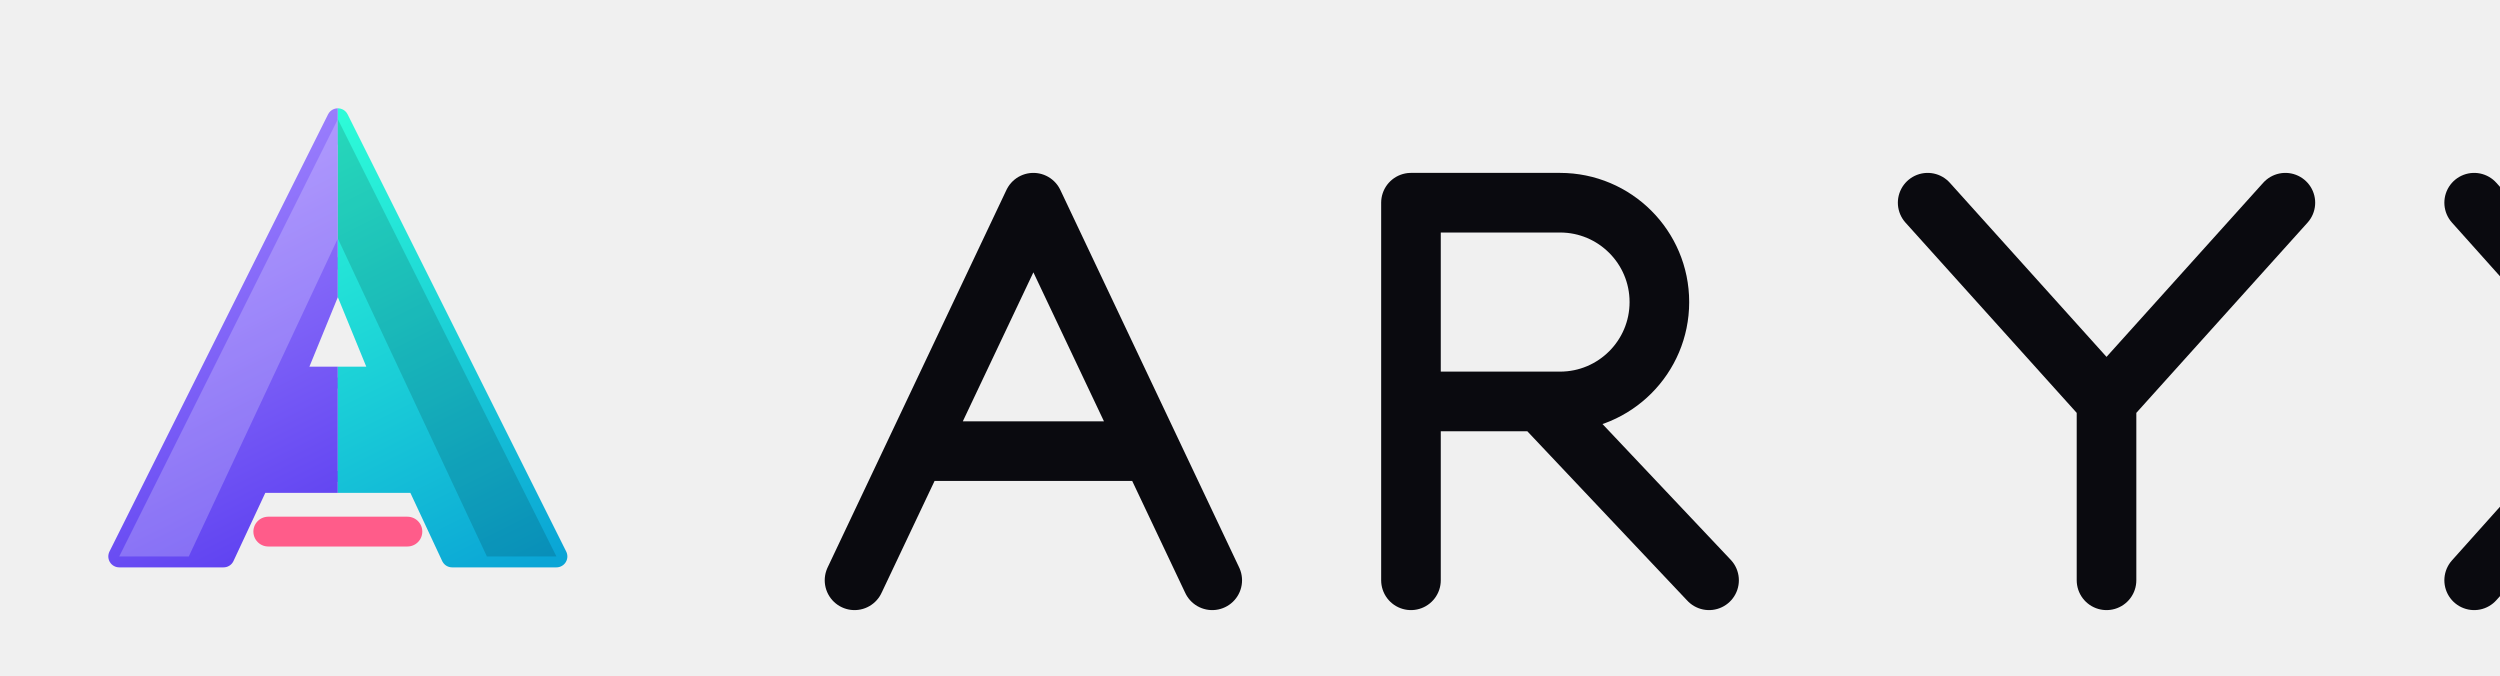
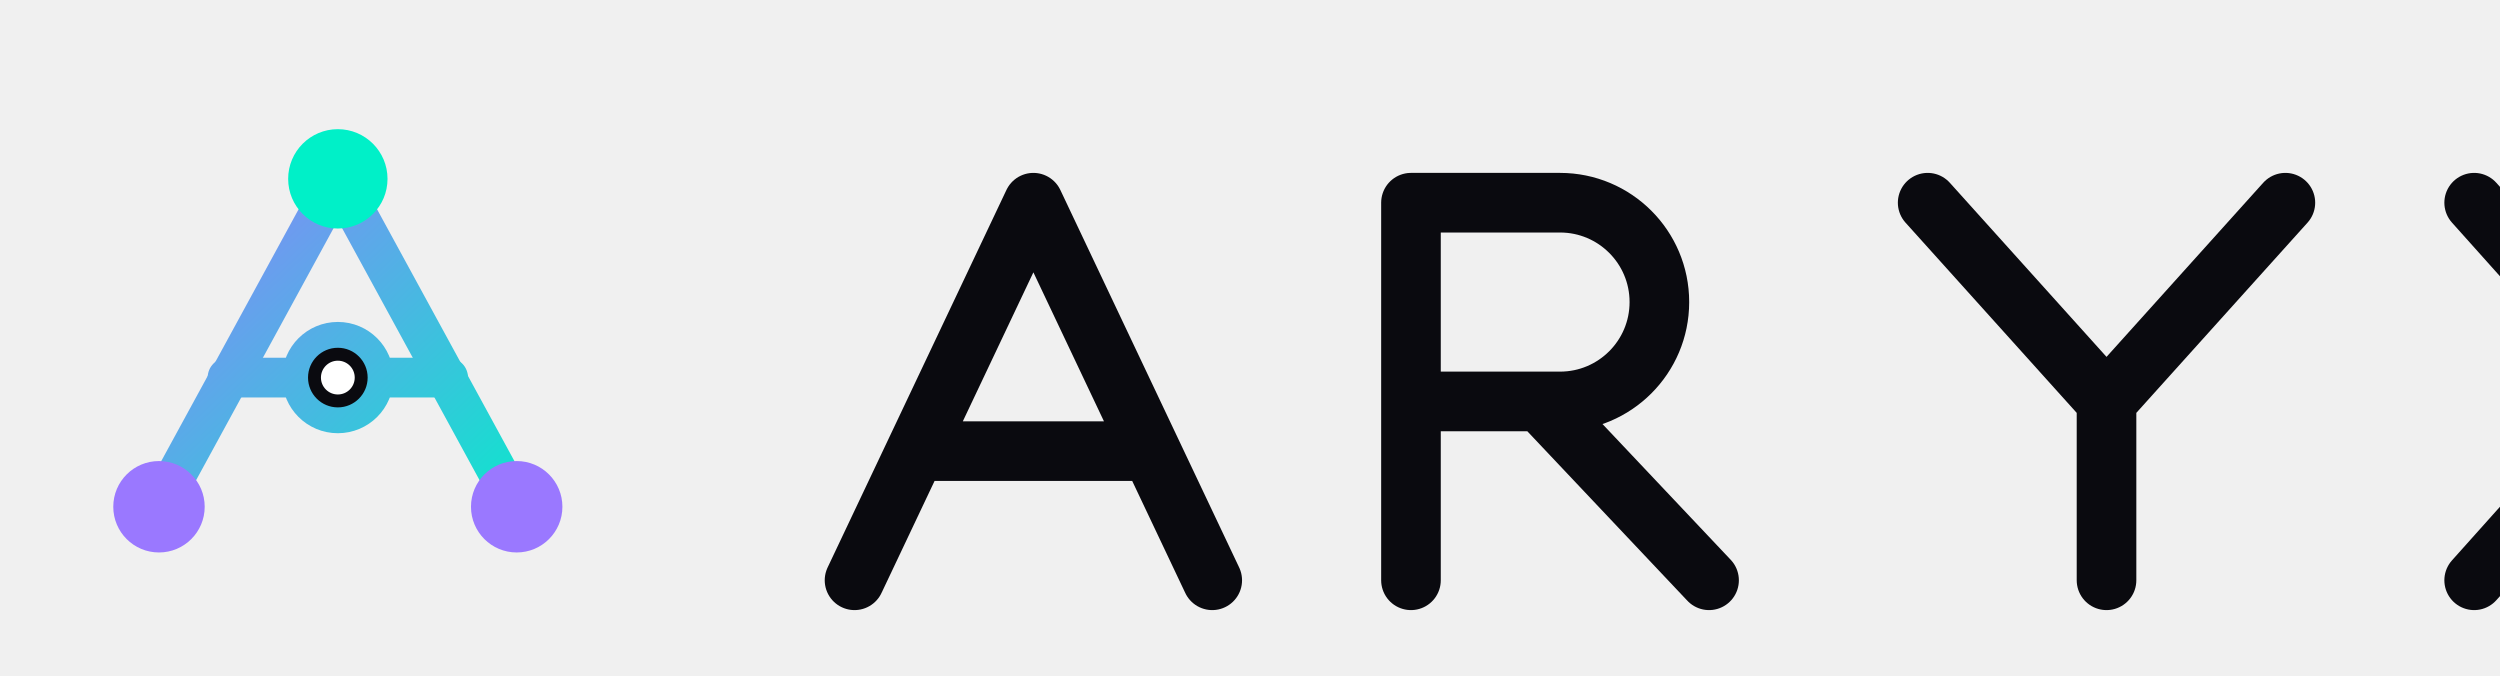
<svg xmlns="http://www.w3.org/2000/svg" viewBox="0 0 251.6 68" role="img" aria-label="ARYX logo">
  <g transform="translate(10,10)">
    <defs>
-       <linearGradient id="cl" gradientUnits="userSpaceOnUse" x1="2" y1="2" x2="24" y2="46">
-         <stop offset="0" stop-color="#a78bff" />
-         <stop offset="1" stop-color="#5a3df0" />
-       </linearGradient>
-       <linearGradient id="cr" gradientUnits="userSpaceOnUse" x1="24" y1="2" x2="46" y2="46">
-         <stop offset="0" stop-color="#2dfbd8" />
-         <stop offset="1" stop-color="#0aa5d6" />
+       <linearGradient id="g" gradientUnits="userSpaceOnUse" x1="4" y1="4" x2="44" y2="46">
+         <stop offset="0" stop-color="#9a78ff" />
+         <stop offset="1" stop-color="#00f0c8" />
      </linearGradient>
    </defs>
-     <defs>
-       <clipPath id="L">
-         <rect width="24" height="48" />
-       </clipPath>
-       <clipPath id="R">
-         <rect x="24" width="24" height="48" />
-       </clipPath>
-       <clipPath id="A">
-         <path d="M24 2 L46 46 H35.5 L32 38.5 H16 L12.5 46 H2 Z M24 17 L19.5 28 H28.5 Z" clip-rule="evenodd" />
-       </clipPath>
-     </defs>
-     <g stroke-linejoin="round" stroke-width="2.2">
-       <path d="M24 2 L46 46 H35.5 L32 38.5 H16 L12.5 46 H2 Z M24 17 L19.5 28 H28.5 Z" fill="url(#cl)" stroke="url(#cl)" fill-rule="evenodd" clip-path="url(#L)" />
-       <path d="M24 2 L46 46 H35.5 L32 38.5 H16 L12.5 46 H2 Z M24 17 L19.5 28 H28.5 Z" fill="url(#cr)" stroke="url(#cr)" fill-rule="evenodd" clip-path="url(#R)" />
+     <g fill="none" stroke="url(#g)" stroke-width="4" stroke-linecap="round">
+       <path d="M24 8 L6 41" />
+       <path d="M24 8 L42 41" />
+       <path d="M12.9 28 H35.1" />
    </g>
-     <g clip-path="url(#A)">
-       <path d="M24 2 L2 46 H9 L24 14 Z" fill="#fff" fill-opacity=".22" />
-       <path d="M24 2 L46 46 H39 L24 14 Z" fill="#000" fill-opacity=".14" />
-     </g>
-     <path d="M17 43.5 H31" stroke="#ff5c8a" stroke-width="3" stroke-linecap="round" />
+     <circle cx="24" cy="8" r="5" fill="#00f0c8" />
+     <circle cx="6" cy="41" r="4.6" fill="#9a78ff" />
+     <circle cx="42" cy="41" r="4.6" fill="#9a78ff" />
+     <circle cx="24" cy="28" r="4.3" fill="#0a0a0f" stroke="url(#g)" stroke-width="2.6" />
+     <circle cx="24" cy="28" r="1.7" fill="#fff" />
  </g>
  <g transform="translate(84,18.4)">
    <g fill="none" stroke="#0a0a0f" stroke-width="6" stroke-linecap="round" stroke-linejoin="round">
      <g transform="translate(0,0)">
        <path d="M2 40 L20 2 L38 40 M9.5 27 H30.5" />
      </g>
      <g transform="translate(54,0)">
        <path d="M4 40 V2 H19 A10 10 0 0 1 19 22 H4 M17 22 L34 40" />
      </g>
      <g transform="translate(108,0)">
        <path d="M2 2 L20 22 L38 2 M20 22 V40" />
      </g>
      <g transform="translate(162,0)">
        <path d="M3 2 L37 40 M37 2 L3 40" />
      </g>
    </g>
  </g>
</svg>
